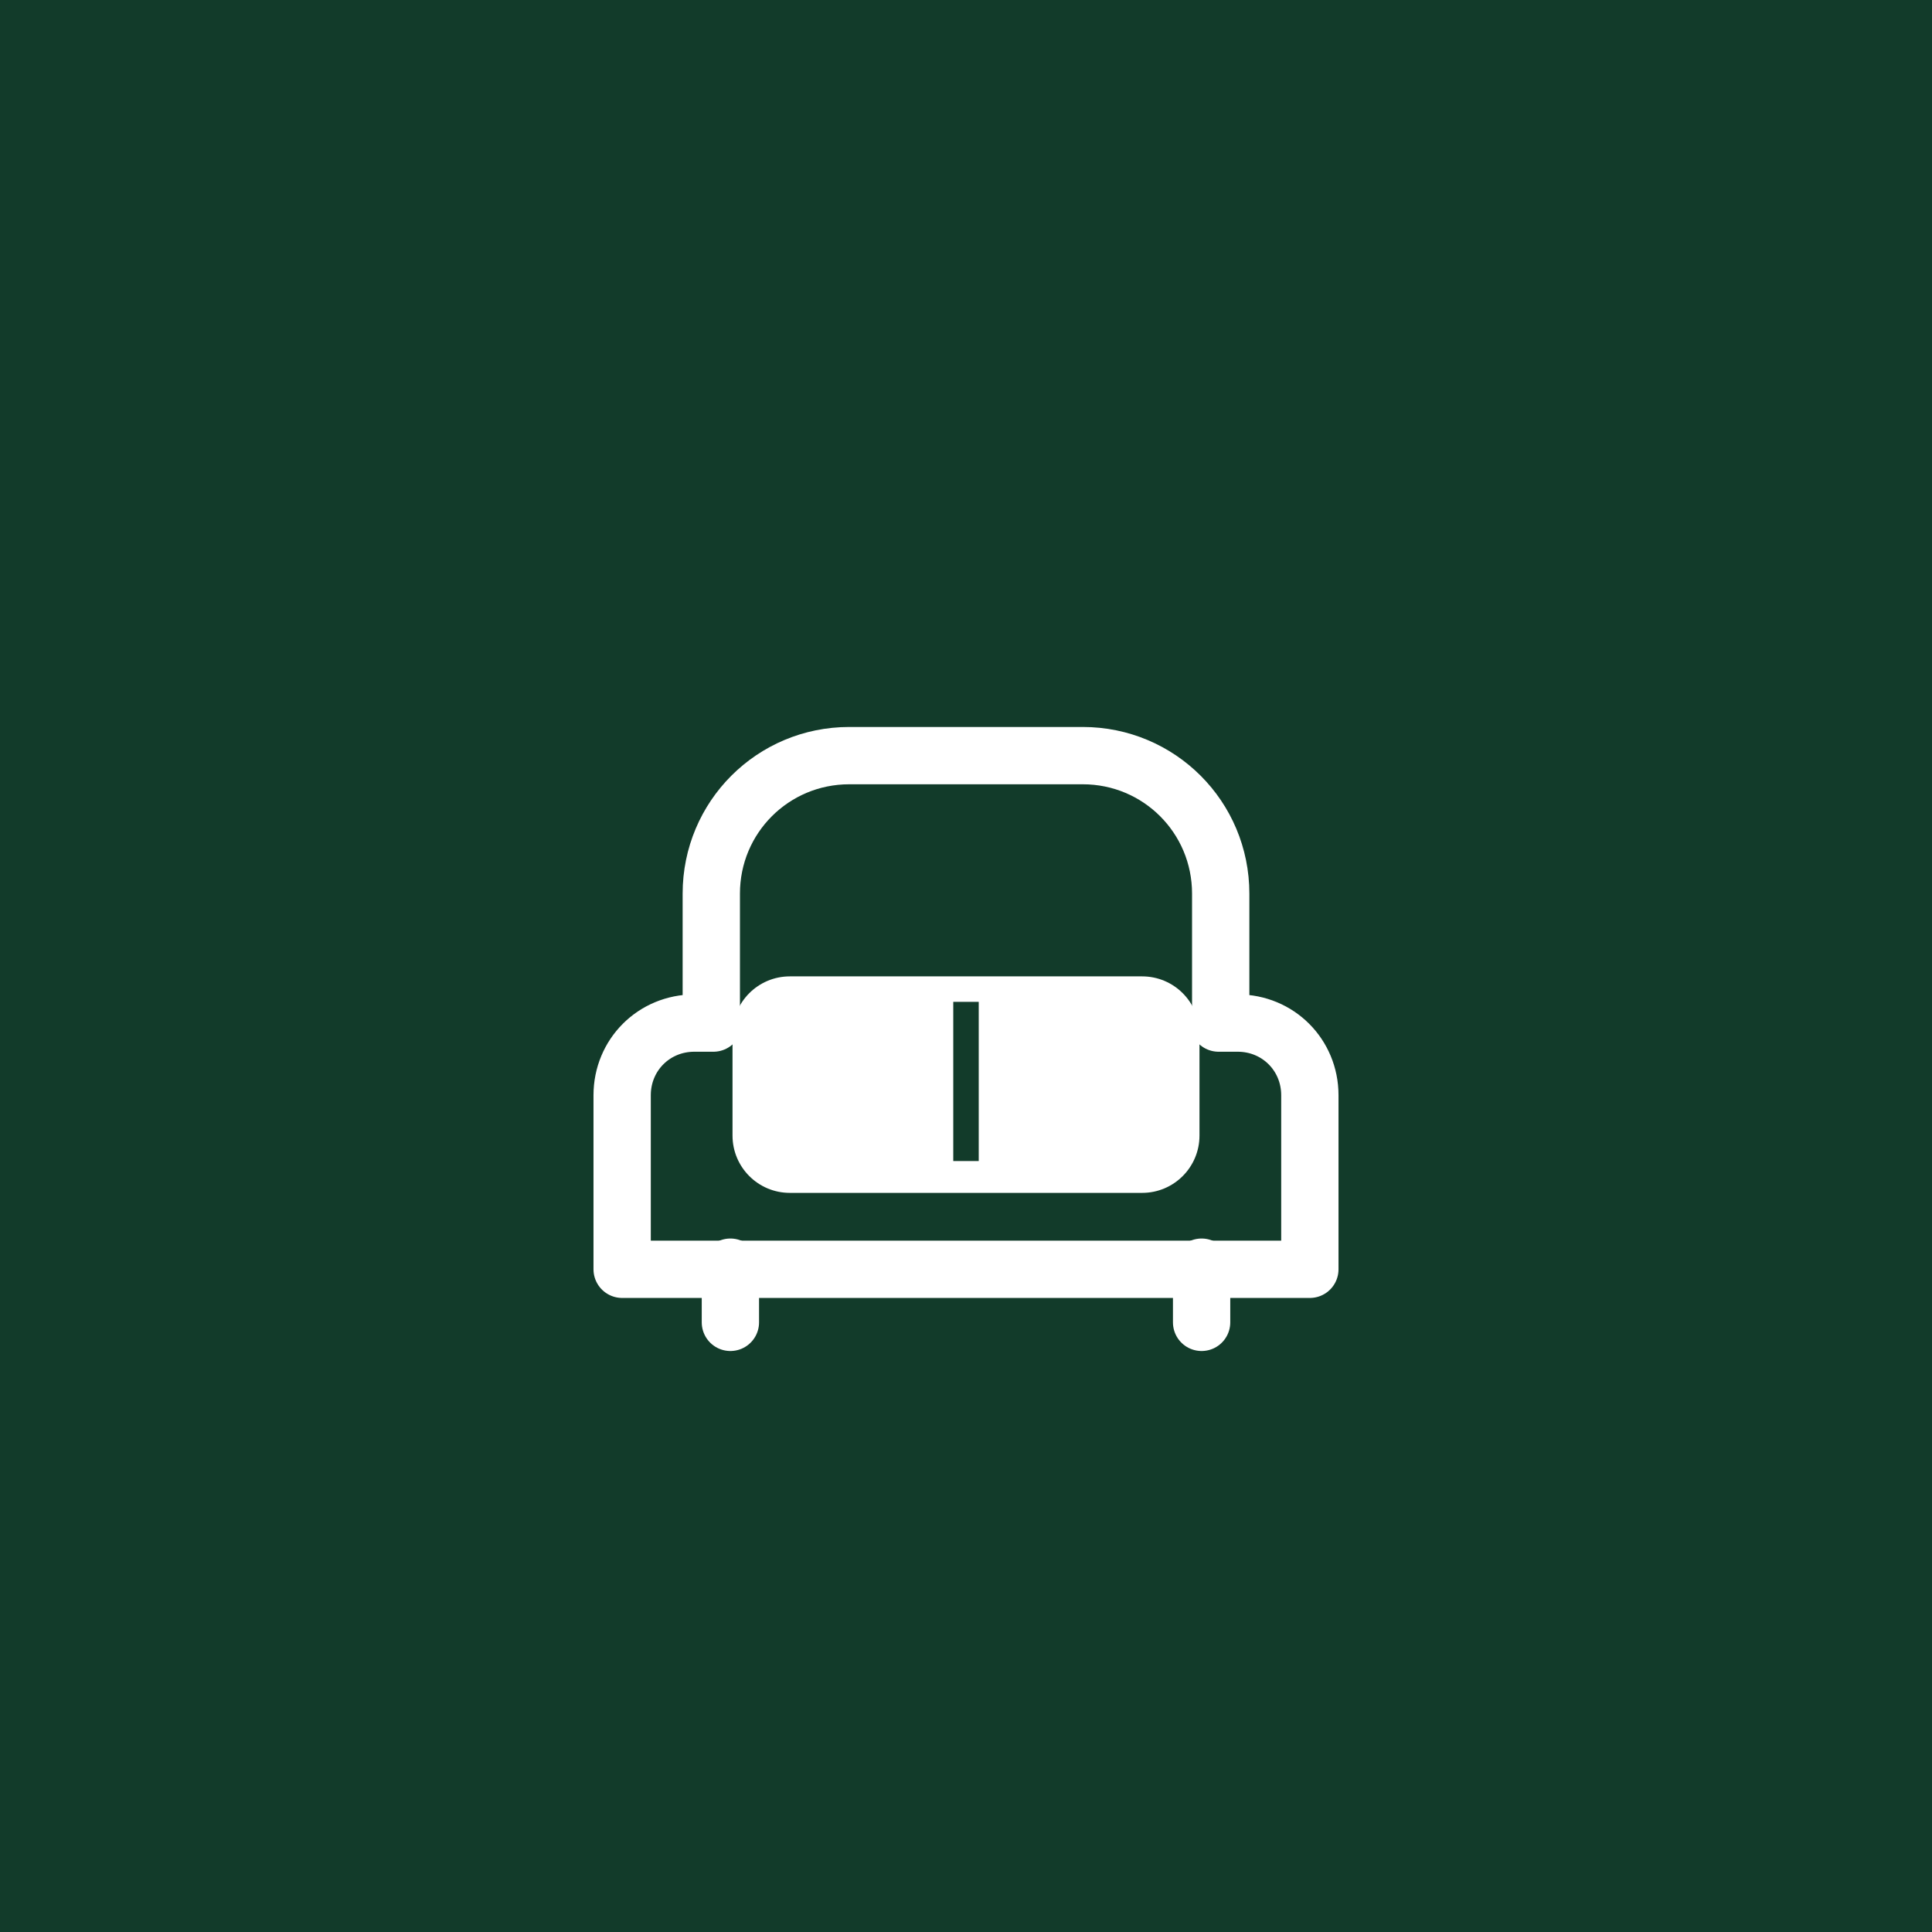
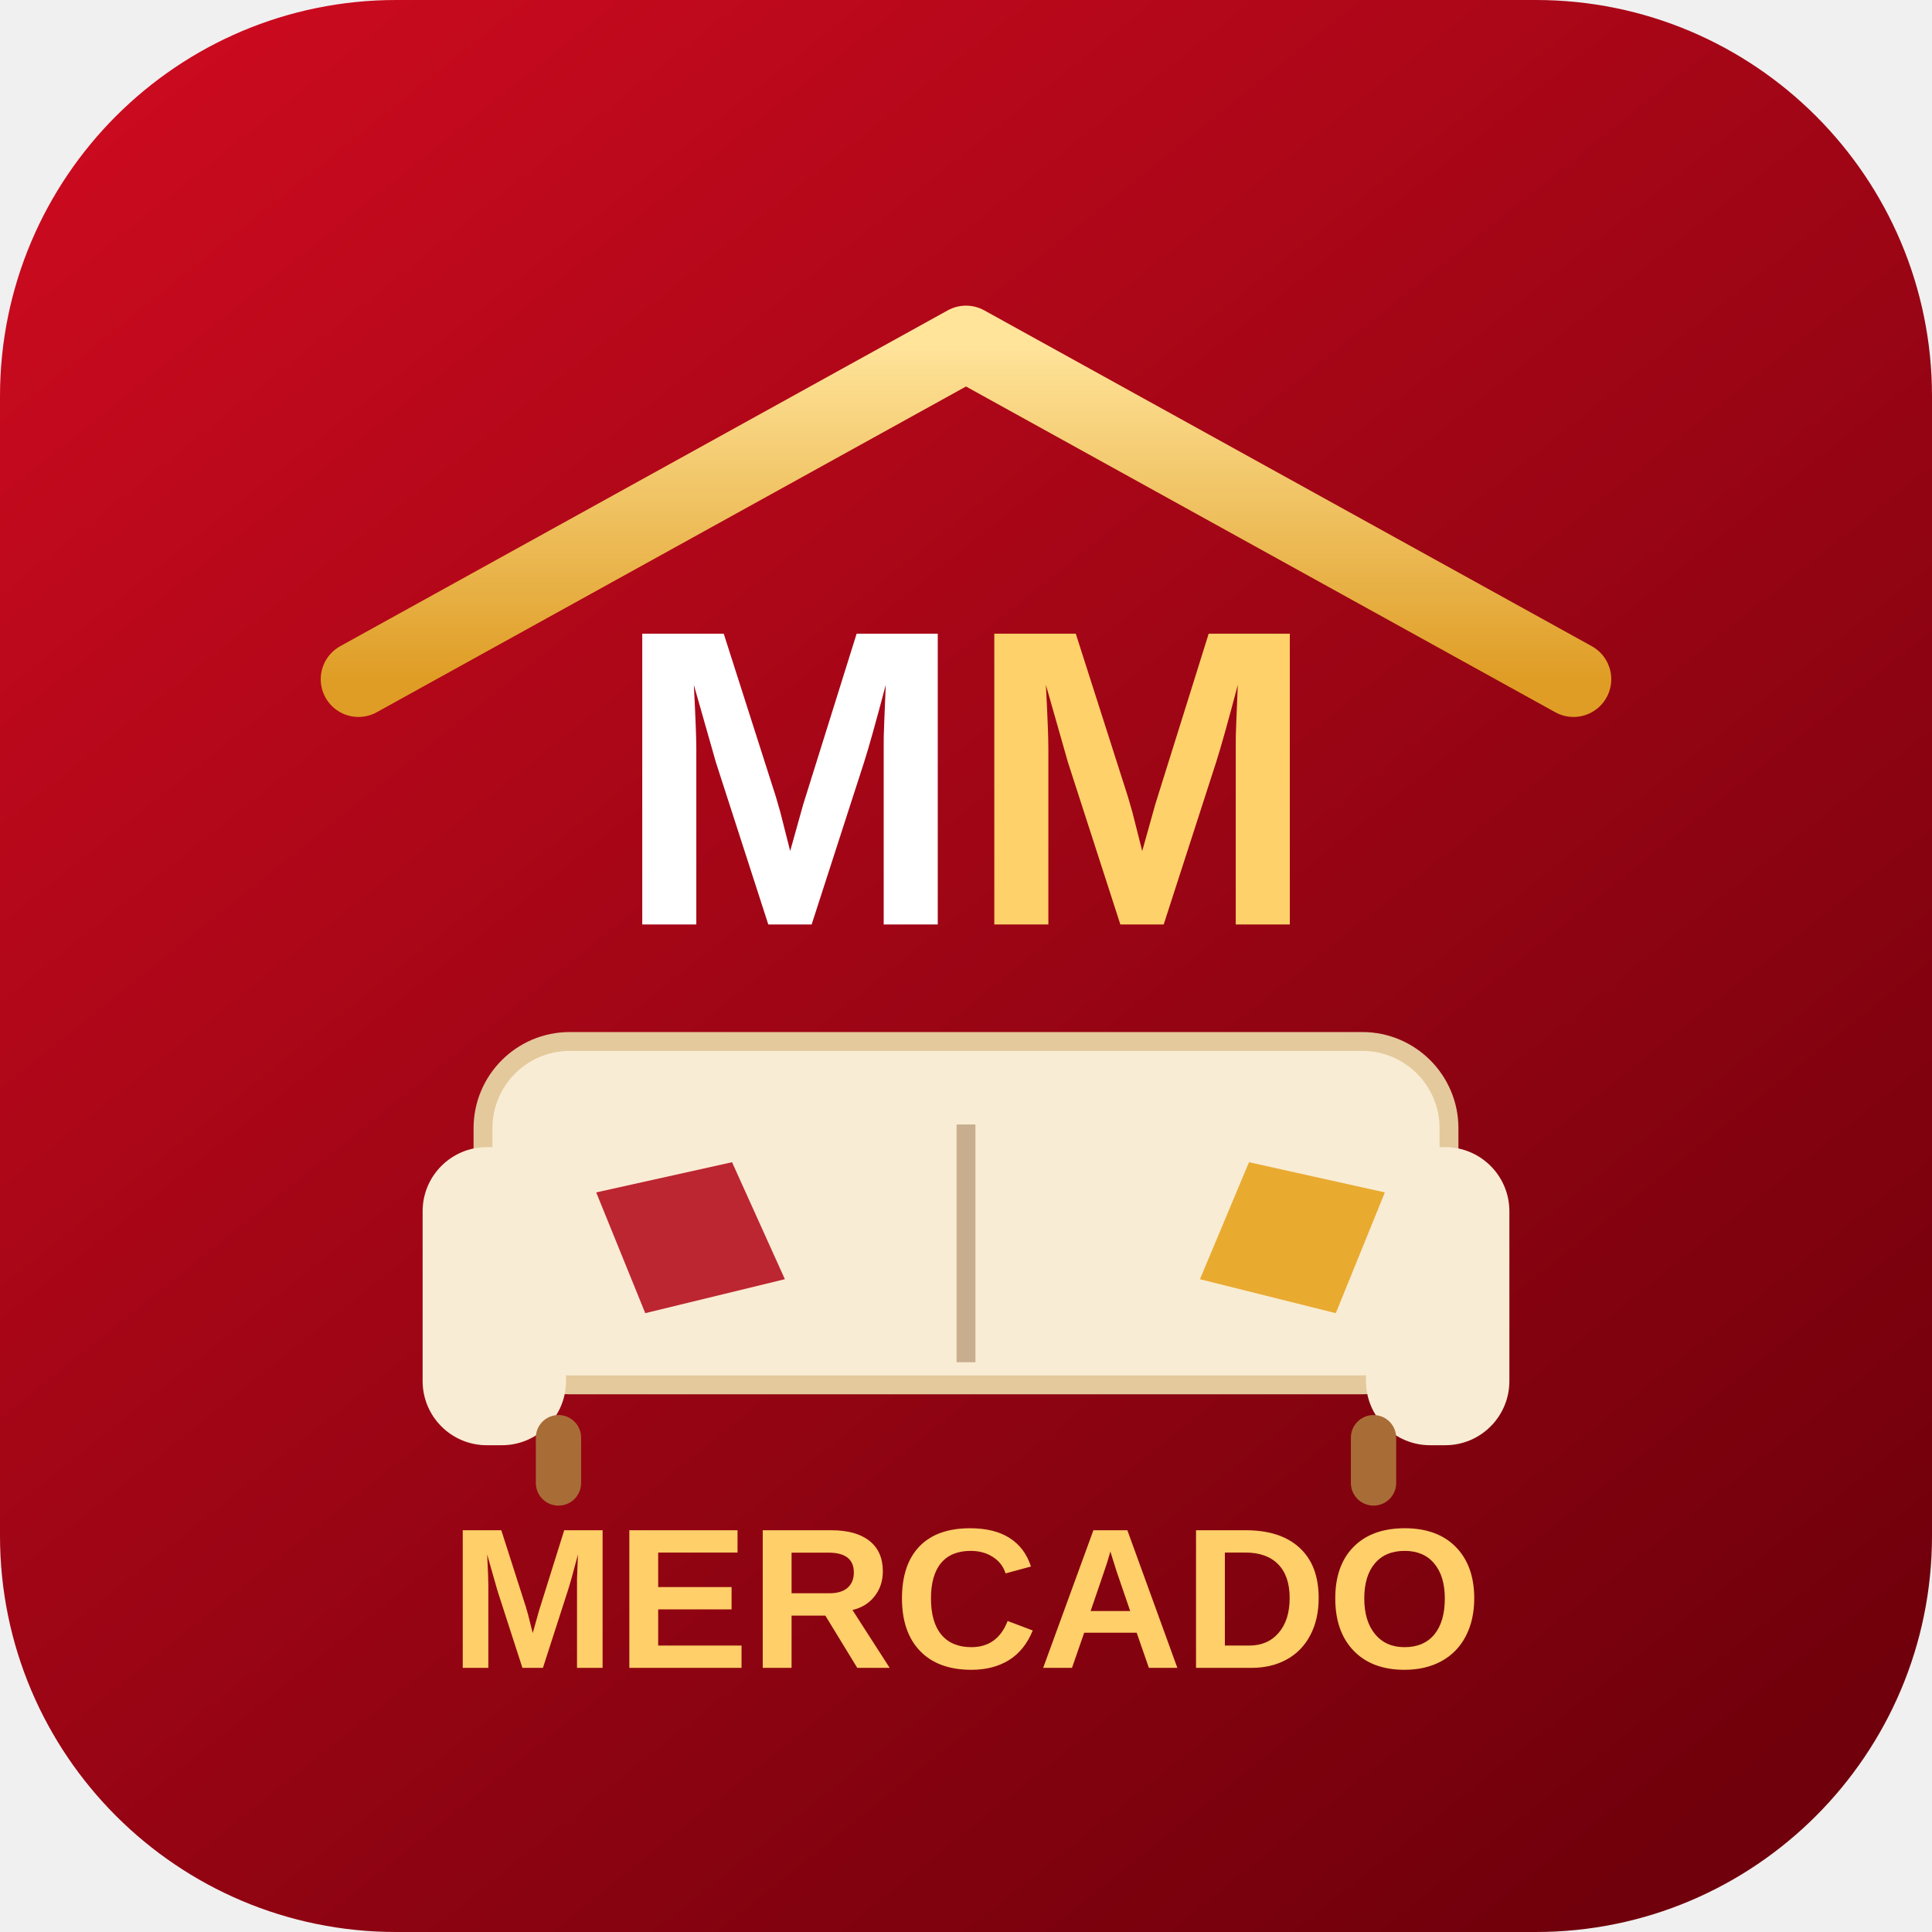
<svg xmlns="http://www.w3.org/2000/svg" width="512" height="512" viewBox="0 0 512 512">
-   <rect width="512" height="512" fill="#123b2a" />
-   <g transform="translate(112 126) scale(.5625)">
-     <g fill="none" stroke="#fff" stroke-width="27" stroke-linecap="round" stroke-linejoin="round">
-       <path d="M136 249v-52c0-36 29-65 65-65h110c36 0 65 29 65 65v52" />
-       <path d="M137 258h-9c-19 0-34 15-34 34v82h324v-82c0-19-15-34-34-34h-9" />
-       <path d="M145 373v26m222-26v26" />
-     </g>
-     <rect x="146" y="236" width="220" height="102" rx="27" fill="#fff" />
-     <path d="M256 248v75" stroke="#123b2a" stroke-width="12" />
+   <defs>
+     <linearGradient id="bg" x2=".8" y2="1">
+       <stop stop-color="#d10b20" />
+       <stop offset="1" stop-color="#70000b" />
+     </linearGradient>
+     <linearGradient id="gold" x2="0" y2="1">
+       <stop stop-color="#ffe49a" />
+       <stop offset="1" stop-color="#df9d25" />
+     </linearGradient>
+   </defs>
+   <rect width="512" height="512" rx="105" fill="url(#bg)" />
+   <g stroke="url(#gold)" stroke-width="20" stroke-linecap="round" stroke-linejoin="round" fill="none">
+     <path d="M95 180 256 91 417 180" />
  </g>
+   <text x="256" y="245" font-family="Arial,sans-serif" font-size="112" font-weight="900" text-anchor="middle" fill="#fff">M<tspan fill="#ffd16a">M</tspan>
+   </text>
+   <rect x="128" y="276" width="256" height="91" rx="23" fill="#f9ecd4" stroke="#e4c99c" stroke-width="5" />
+   <rect x="112" y="304" width="38" height="79" rx="17" fill="#f9ecd4" />
+   <rect x="362" y="304" width="38" height="79" rx="17" fill="#f9ecd4" />
+   <path d="M256 298v63" stroke="#c8ae8e" stroke-width="5" />
+   <path d="M158 316 194 308 208 339 171 348Z" fill="#bc2631" />
+   <path d="M318 339 331 308 367 316 354 348Z" fill="#e9aa30" />
+   <path d="M148 381v12m216-12v12" stroke="#a86d37" stroke-width="12" stroke-linecap="round" />
+   <text x="256" y="442" font-family="Arial,sans-serif" font-size="53" font-weight="900" text-anchor="middle" fill="#ffcf69">MERCADO</text>
</svg>
